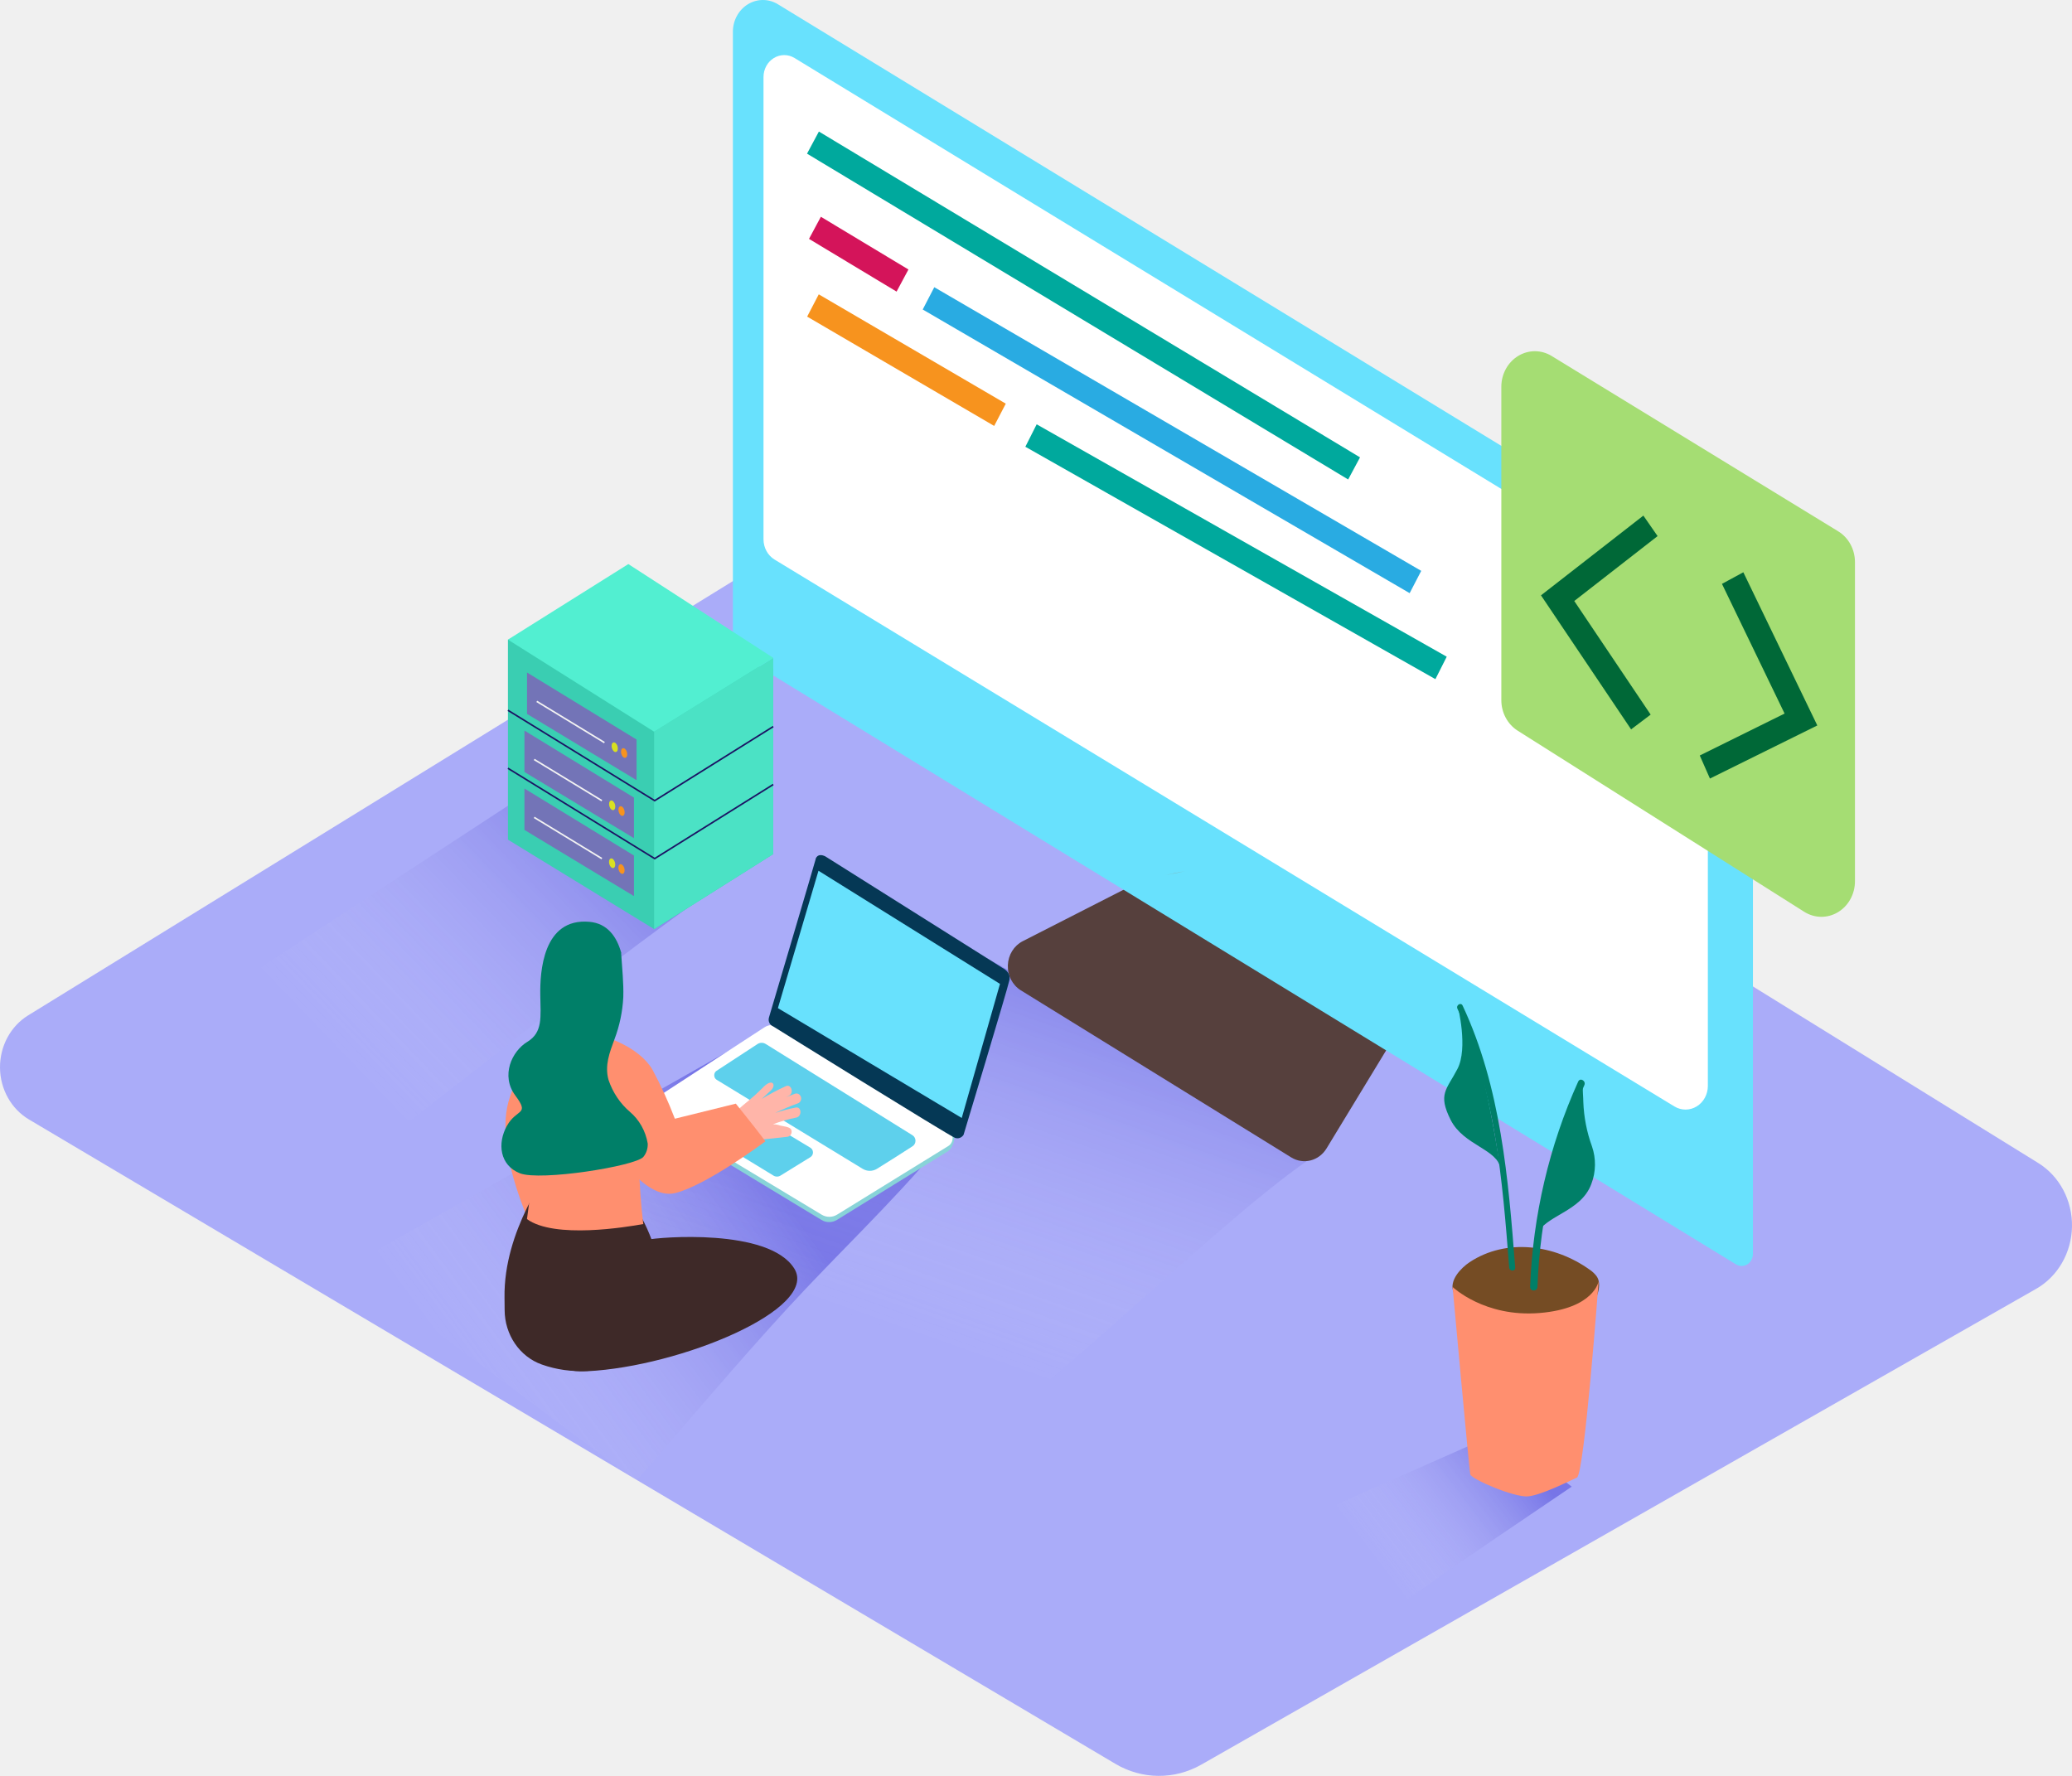
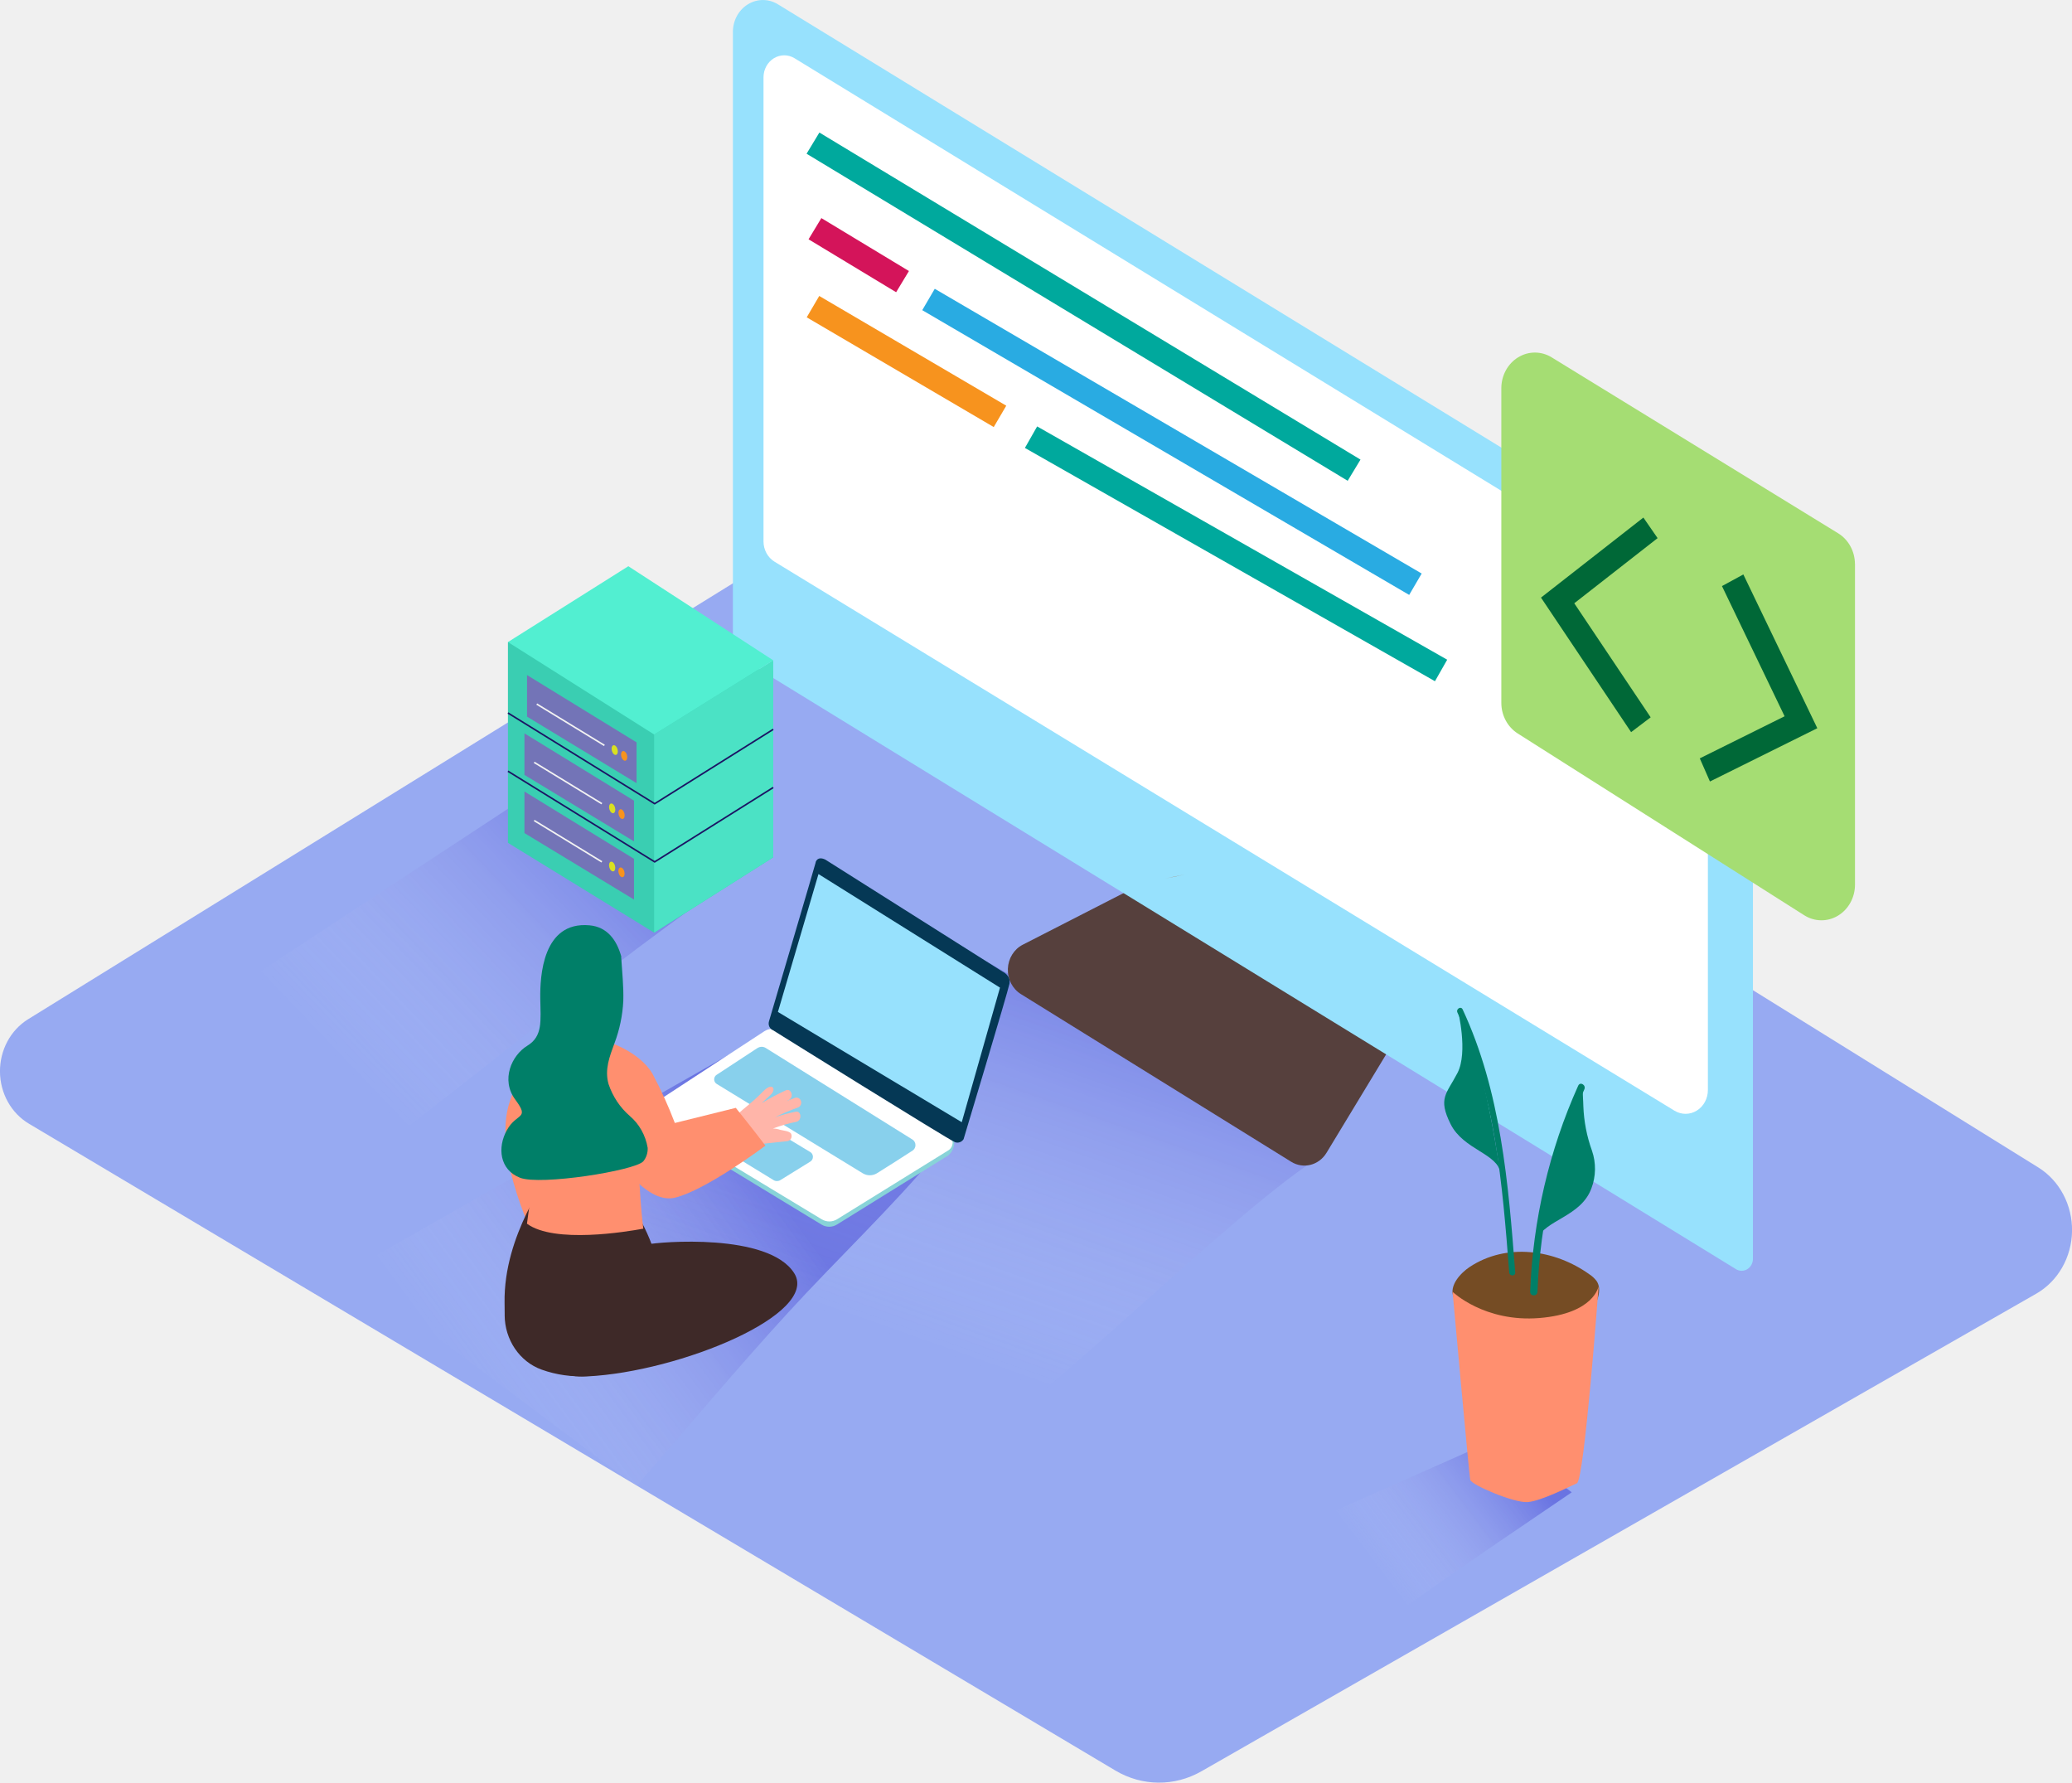
- <svg xmlns="http://www.w3.org/2000/svg" xmlns:xlink="http://www.w3.org/1999/xlink" width="280" height="240" viewBox="0 0 74.083 63.5" version="1.1" id="svg5">
+ <svg xmlns="http://www.w3.org/2000/svg" xmlns:xlink="http://www.w3.org/1999/xlink" width="186" height="160" viewBox="0 0 49.212 42.333" version="1.1" id="svg5">
  <defs id="defs2">
    <linearGradient id="linear-gradient" x1="104.12" y1="230.54" x2="151.94" y2="193.21" gradientUnits="userSpaceOnUse">
      <stop offset="0" stop-color="#fff" stop-opacity="0" id="stop6669" />
      <stop offset="0.98" stop-color="#0800bf" id="stop6671" />
    </linearGradient>
-     <linearGradient id="linear-gradient-2" x1="83.23" y1="179.7" x2="129.79" y2="132.33" xlink:href="#linear-gradient" />
-     <linearGradient id="linear-gradient-3" x1="175.78" y1="221.98" x2="199.13" y2="151.92" xlink:href="#linear-gradient" />
-     <linearGradient id="linear-gradient-4" x1="253.03" y1="255.51" x2="276.6" y2="236.51" xlink:href="#linear-gradient" />
-     <linearGradient xlink:href="#linear-gradient" id="linearGradient7431" gradientUnits="userSpaceOnUse" x1="104.12" y1="230.54" x2="151.94" y2="193.21" />
+     <linearGradient id="linear-gradient-2" x1="83.23" y1="179.7" x2="129.79" y2="132.33" xlink:href="#linear-gradient" gradientTransform="matrix(0.1425543,0,0,0.1516078,-3.64257,-1.822107)" />
+     <linearGradient id="linear-gradient-3" x1="175.78" y1="221.98" x2="199.13" y2="151.92" xlink:href="#linear-gradient" gradientTransform="matrix(0.1425543,0,0,0.1516078,-3.64257,-1.822107)" />
+     <linearGradient id="linear-gradient-4" x1="253.03" y1="255.51" x2="276.6" y2="236.51" xlink:href="#linear-gradient" gradientTransform="matrix(0.1425543,0,0,0.1516078,-3.64257,-1.822107)" />
+     <linearGradient xlink:href="#linear-gradient" id="linearGradient7431" gradientUnits="userSpaceOnUse" x1="104.12" y1="230.54" x2="151.94" y2="193.21" gradientTransform="matrix(0.1425543,0,0,0.1516078,-3.64257,-1.822107)" />
  </defs>
  <g id="layer1">
-     <g id="g7338" transform="matrix(0.2145979,0,0,0.2274117,-5.483439,-2.73316)">
-       <path d="m 178.13,85.67 -147.89,86 a 9.42,9.42 0 0 0 0.14,16.37 l 181,101.31 a 14.91,14.91 0 0 0 14.34,0.12 l 139.09,-74.81 a 11.34,11.34 0 0 0 0.35,-19.77 z" fill="#aaacf9" id="path6681" />
-       <path d="m 156.79,217.69 c 8.28,-8.5 17.18,-16.37 25.06,-25.2 L 150,175.63 82.43,211.75 c 12.63,6.62 31.12,20.78 49.17,33.05 8.4,-9.04 16.58,-18.27 25.19,-27.11 z" opacity="0.32" fill="url(#linear-gradient)" id="path6683" style="fill:url(#linearGradient7431)" />
-       <path d="m 105.42,179.79 c 13.91,-10.29 27.77,-20.66 42.28,-30.06 l -29.82,-15.78 -62.82,38.78 c 9.53,5 17.67,11.63 31.17,21.17 6.38,-4.74 12.77,-9.4 19.19,-14.11 z" opacity="0.32" fill="url(#linear-gradient-2)" id="path6685" style="fill:url(#linear-gradient-2)" />
-       <path d="m 184.52,240.26 c 15,-8.07 47.18,-39.41 62,-47.66 L 190,162.69 122.5,198.82 c 15.67,8.18 40.35,28.03 62.02,41.44 z" opacity="0.32" fill="url(#linear-gradient-3)" id="path6687" style="fill:url(#linear-gradient-3)" />
-       <path d="m 214.94,150.86 -19,9.15 a 4.38,4.38 0 0 0 -0.31,7.72 L 240.68,194 a 4.38,4.38 0 0 0 5.89,-1.41 l 10.95,-17" fill="#56403d" id="path6689" />
-       <path d="M 310.42,102.13 155.23,12.73 a 5,5 0 0 0 -7.57,4.37 v 95 a 3.89,3.89 0 0 0 1.95,3.37 l 165.18,95.35 a 1.88,1.88 0 0 0 2.82,-1.63 v -94.62 a 14.35,14.35 0 0 0 -7.19,-12.44 z" fill="#68e1fd" id="path6691" />
-       <path d="m 157.93,21.14 147,84.58 a 10.31,10.31 0 0 1 5.17,8.93 v 68.11 a 3.72,3.72 0 0 1 -5.57,3.23 L 154.6,100 a 3.67,3.67 0 0 1 -1.84,-3.18 V 24.13 a 3.45,3.45 0 0 1 5.17,-2.99 z" fill="#ffffff" id="path6693" />
-       <ellipse cx="221.35" cy="149.29" rx="1.6" ry="0.01" transform="rotate(-10.9,221.4549,149.3179)" fill="#ab643c" id="ellipse6695" />
-       <ellipse cx="298.94" cy="107.8" rx="1.6" ry="1.74" fill="#659fe4" id="ellipse6697" />
-       <ellipse cx="293.84" cy="105.27" rx="1.6" ry="1.74" fill="#c5e9ff" id="ellipse6699" />
-       <polyline points="133.75 185.84 133.74 186.79 134.22 187.39" fill="#adcee1" id="polyline6701" />
-       <path d="m 152.91,174.34 -18.62,11.43 a 1.15,1.15 0 0 0 0,2 l 28.12,16.06 a 2.58,2.58 0 0 0 2.58,0 L 183.55,193 c 1.35,-1.1 1.26,-3.18 0,-3.27 l -28,-15.43 a 2.62,2.62 0 0 0 -2.64,0.04 z" fill="#88d3d8" id="path6703" />
-       <path d="M 152.91,173.55 134.29,185 a 1.15,1.15 0 0 0 0,2 l 28.15,16 a 2.58,2.58 0 0 0 2.58,0 l 18.53,-10.79 a 1.43,1.43 0 0 0 0,-2.48 l -28,-16.22 a 2.62,2.62 0 0 0 -2.64,0.04 z" fill="#ffffff" id="path6705" />
-       <path d="m 153.67,172 c 0,0 7.81,-24.86 7.77,-24.86 -0.04,0 0.24,-1.11 1.62,-0.47 l 29.52,17.54 c 0,0 1.43,0.59 1.15,1.92 -0.28,1.33 -7.64,24.33 -7.64,24.33 a 1.25,1.25 0 0 1 -1.4,0.48 c -0.9,-0.28 -30.33,-17.54 -30.33,-17.54 a 1.13,1.13 0 0 1 -0.69,-1.4 z" fill="#053855" id="path6707" />
-       <polygon points="192.16,166.72 185.79,187.8 155.16,170.53 161.92,148.93 " fill="#68e1fd" id="polygon6709" />
-       <path d="m 151.76,176.18 -6.81,4.2 a 0.82,0.82 0 0 0 0,1.41 l 24.32,14 a 2.4,2.4 0 0 0 2.4,0 c 1.57,-0.91 4.27,-2.54 5.93,-3.55 a 1,1 0 0 0 0,-1.71 l -24.47,-14.36 a 1.33,1.33 0 0 0 -1.37,0.01 z" fill="#68e1fd" id="path6711" />
-       <path d="m 152.08,187.66 8.49,4.82 a 0.85,0.85 0 0 1 0,1.48 l -5,2.91 a 1.13,1.13 0 0 1 -1.13,0 l -8.69,-5 a 0.71,0.71 0 0 1 0,-1.24 l 5.22,-3 a 1.13,1.13 0 0 1 1.11,0.03 z" fill="#68e1fd" id="path6713" />
-       <path d="m 151.76,176.18 -6.81,4.2 a 0.82,0.82 0 0 0 0,1.41 l 24.32,14 a 2.4,2.4 0 0 0 2.4,0 c 1.57,-0.91 4.27,-2.54 5.93,-3.55 a 1,1 0 0 0 0,-1.71 l -24.47,-14.36 a 1.33,1.33 0 0 0 -1.37,0.01 z" fill="#053855" opacity="0.1" id="path6715" />
-       <path d="m 152.08,187.66 8.49,4.82 a 0.85,0.85 0 0 1 0,1.48 l -5,2.91 a 1.13,1.13 0 0 1 -1.13,0 l -8.69,-5 a 0.71,0.71 0 0 1 0,-1.24 l 5.22,-3 a 1.13,1.13 0 0 1 1.11,0.03 z" fill="#053855" opacity="0.1" id="path6717" />
-       <path d="m 119.25,171.72 a 30.08,30.08 0 0 0 -8.76,12.84 c -3.08,8.49 4.61,22.38 4.61,22.38 l 12,-9.46" fill="#ff8f6f" id="path6719" />
-       <path d="m 109.63,218 a 9.06,9.06 0 0 0 6.17,8.56 20,20 0 0 0 7.63,1 c 5.3,-0.34 9.94,-2.82 13.84,-6.24 -0.74,-9.4 -3.39,-16 -5.66,-19.15 l -14.48,-7 c -0.07,1.31 -7.7,10.15 -7.52,20.92 q 0.01,1.01 0.02,1.91 z" fill="#3e2928" id="path6721" />
-       <path d="M 131.35,186 116,185.25 113.35,203.7 c 4.57,3.15 16.64,1.25 19.38,0.78 C 131.92,198.37 132,192.1 131.35,186 Z" fill="#ff8f6f" id="path6723" />
-       <path d="m 154,183.46 -1.54,1.35 a 39.65,39.65 0 0 1 4,-2 c 0.93,-0.42 1.44,1.08 0.52,1.5 l -0.47,0.22 q 0.74,-0.28 1.49,-0.54 a 0.794,0.794 0 0 1 0.52,1.5 41.19,41.19 0 0 0 -3.83,1.53 28.15,28.15 0 0 1 3.43,-0.86 c 1,-0.19 1.09,1.4 0.1,1.58 a 25.06,25.06 0 0 0 -3.88,1.05 3.79,3.79 0 0 1 1.19,0.2 c 0.46,0.12 1.64,0.19 1.85,0.65 a 0.8,0.8 0 0 1 -0.65,1.12 l -5.95,0.61 a 7.11,7.11 0 0 0 -1.6,1.25 27.61,27.61 0 0 0 -1.91,-2.05 22.76,22.76 0 0 0 -1.87,-1.64 q 0.88,-0.84 1.8,-1.63 c 0.13,-0.18 0.45,-0.09 0.81,-0.39 2,-1.72 2.47,-1.84 4.65,-3.89 1.61,-1.6 2.28,-0.38 1.34,0.44 z" fill="#ffb5a9" id="path6725" />
-       <path d="m 126.39,175.06 c 0,0 5.59,1.51 7.86,5.13 a 63.93,63.93 0 0 1 3.74,7.73 l 10.16,-2.37 c 0,0 2.95,3.45 4.94,5.92 0,0 -9.92,7 -15.1,8.15 -5.18,1.15 -10.68,-7.7 -10.68,-7.7 0,0 -1.14,3.66 -0.92,-0.25" fill="#ff8f6f" id="path6727" />
-       <path d="m 130.48,186.82 a 11.33,11.33 0 0 1 -3.54,-5 c -0.67,-2.28 0.17,-4.29 1,-6.42 a 20.68,20.68 0 0 0 1.46,-6.6 c 0.07,-2.23 -0.19,-4.45 -0.34,-6.67 a 0.64,0.64 0 0 1 0,-0.29 c -0.74,-2.51 -2.28,-4.63 -5.3,-4.88 -7.81,-0.66 -8.25,8 -8.19,11.5 0.06,3.5 0.43,5.89 -2.16,7.37 -2.59,1.48 -4.46,5.32 -2,8.44 2.46,3.12 0.25,2 -1.39,4.75 -1.64,2.75 -1.22,6.23 2.16,7.48 3.38,1.25 19.1,-1.1 20.55,-2.56 a 3,3 0 0 0 0.74,-2.12 8.24,8.24 0 0 0 -2.99,-5 z" fill="#007f68" id="path6729" />
-       <path d="m 133.39,206.95 c 1.89,-0.41 20.21,-1.87 24.48,4.5 4.27,6.37 -19,15.44 -34.44,16.17 -15.44,0.73 1.67,-18.89 9.96,-20.67 z" fill="#3e2928" id="path6731" />
-       <polyline points="110.18 112.59 110.18 144.04 134.54 158.11 154.38 146.31 154.38 117.09" fill="#3aceb2" id="polyline6733" />
-       <polygon points="134.54,127.07 154.38,115.45 154.38,146.31 134.54,158.11 " fill="#4be2c5" id="polygon6735" />
-       <polygon points="110.18,112.59 134.54,127.07 154.38,115.45 130.24,100.71 " fill="#52efd1" id="polygon6737" />
-       <polygon points="113.36,124.27 131.61,134.69 131.61,128.3 113.36,117.76 " fill="#7374b7" id="polygon6739" />
-       <ellipse cx="129.54" cy="130.41" rx="0.49" ry="0.78" transform="rotate(-17.06,129.5666,130.4182)" fill="#f7931e" id="ellipse6741" />
-       <ellipse cx="127.98" cy="129.5" rx="0.49" ry="0.78" transform="rotate(-17.06,127.9948,129.5348)" fill="#d9e021" id="ellipse6743" />
-       <line x1="126.26" y1="128.78" x2="114.98" y2="122.3" fill="none" stroke="#f2f2f2" stroke-miterlimit="10" stroke-width="0.25" id="line6745" />
-       <polygon points="112.93,133.4 131.18,143.81 131.18,137.43 112.93,126.89 " fill="#7374b7" id="polygon6747" />
-       <ellipse cx="129.11" cy="139.54" rx="0.49" ry="0.78" transform="rotate(-17.06,129.1167,139.554)" fill="#f7931e" id="ellipse6749" />
-       <ellipse cx="127.55" cy="138.63" rx="0.49" ry="0.78" transform="rotate(-17.06,127.5832,138.6423)" fill="#d9e021" id="ellipse6751" />
-       <line x1="125.83" y1="137.91" x2="114.55" y2="131.43" fill="none" stroke="#f2f2f2" stroke-miterlimit="10" stroke-width="0.25" id="line6753" />
-       <polygon points="112.93,142.51 131.18,152.92 131.18,146.54 112.93,136 " fill="#7374b7" id="polygon6755" />
-       <ellipse cx="129.11" cy="148.65" rx="0.49" ry="0.78" transform="rotate(-17.06,129.1435,148.6932)" fill="#f7931e" id="ellipse6757" />
-       <ellipse cx="127.55" cy="147.74" rx="0.49" ry="0.78" transform="rotate(-17.06,127.5767,147.7765)" fill="#d9e021" id="ellipse6759" />
-       <line x1="125.83" y1="147.02" x2="114.55" y2="140.54" fill="none" stroke="#f2f2f2" stroke-miterlimit="10" stroke-width="0.25" id="line6761" />
-       <polyline points="154.38 126.26 134.63 137.91 110.18 123.7" fill="none" stroke="#1b1464" stroke-miterlimit="10" stroke-width="0.25" id="polyline6763" />
-       <polyline points="154.38 135.37 134.63 147.02 110.18 132.82" fill="none" stroke="#1b1464" stroke-miterlimit="10" stroke-width="0.25" id="polyline6765" />
-       <path d="m 334.61,100.36 v 50.22 a 5.59,5.59 0 0 1 -8.46,4.8 l -47.73,-28.47 a 5.59,5.59 0 0 1 -2.73,-4.8 v -49.3 a 5.59,5.59 0 0 1 8.4,-4.81 l 47.73,27.56 a 5.59,5.59 0 0 1 2.79,4.8 z" fill="#a5dd73" id="path6767" />
-       <path d="m 262.5,261.86 c 8.23,-5.48 16.6,-10.76 24.92,-16.09 l -11.82,-8.63 -45.77,19.11 c 5.53,2.9 13,8.33 20.86,13.86 3.9,-2.8 7.81,-5.59 11.81,-8.25 z" opacity="0.32" fill="url(#linear-gradient-4)" id="path6769" style="fill:url(#linear-gradient-4)" />
-       <path d="m 291.91,213.43 a 2.1,2.1 0 0 0 -0.37,-0.78 4.67,4.67 0 0 0 -1.14,-1 c -5.81,-3.93 -13.86,-5 -20,-1.17 -1.4,0.88 -3.49,2.87 -2.66,4.75 0.48,1.09 1.94,1.73 3,2.17 a 44.57,44.57 0 0 0 10.51,2.74 c 1.3,0.22 2.62,0.44 3.93,0.56 a 5.43,5.43 0 0 0 4.79,-2.05 c 0.88,-1.16 2.35,-3.51 1.94,-5.22 z" fill="#754c24" id="path6771" />
-       <path d="m 267.57,214.37 c 0,0 5.3,4.8 14.46,4.1 9.16,-0.7 9.87,-5 9.87,-5 0,0 -2.37,30.36 -3.62,30.88 -1.25,0.52 -5.93,2.78 -8.19,2.95 -2.26,0.17 -9.4,-2.69 -9.58,-3.48 -0.18,-0.79 -2.94,-29.45 -2.94,-29.45 z" fill="#ff8f6f" id="path6773" />
-       <path d="m 269.24,170.13 c -0.28,-0.57 -1.15,-0.07 -0.86,0.5 6.27,12.64 7.49,26.87 8.62,40.69 0.05,0.63 1.05,0.64 1,0 -1.14,-14.01 -2.4,-28.39 -8.76,-41.19 z" fill="#007f68" id="path6775" />
-       <path d="m 268.44,170.25 c 0,0 1.75,6.56 -0.06,9.84 -1.81,3.28 -3.3,3.93 -1.14,8 2.16,4.07 7.94,4.62 8.32,7.74 0.38,3.12 -2.76,-20.01 -7.12,-25.58 z" fill="#007f68" id="path6777" />
-       <path d="m 288.49,182.09 a 82.45,82.45 0 0 0 -8,32.26 c 0,0.78 1.19,0.77 1.22,0 a 81,81 0 0 1 7.79,-31.66 c 0.38,-0.69 -0.67,-1.31 -1.01,-0.6 z" fill="#007f68" id="path6779" />
-       <path d="m 289.35,185.29 c 0,-0.66 -0.15,-2 -0.08,-3.11 l -0.7,0.44 c -2.38,5.79 -5.94,19.39 -7,23.55 1.45,-3.12 7.38,-3.55 9.12,-8 a 8.19,8.19 0 0 0 0.1,-5.91 21.82,21.82 0 0 1 -1.44,-6.97 z" fill="#007f68" id="path6781" />
-       <polyline points="300.54 94.7 285.07 106.07 298.94 125.54" fill="none" stroke="#006837" stroke-miterlimit="10" stroke-width="4" id="polyline6783" />
-       <polyline points="314.23 102.91 325.61 125.15 309.6 132.62" fill="none" stroke="#006837" stroke-miterlimit="10" stroke-width="4" id="polyline6785" />
-       <line x1="161" y1="34.44" x2="251.16" y2="85.67" fill="none" stroke="#00a99d" stroke-miterlimit="10" stroke-width="4" id="line6787" />
-       <line x1="161.33" y1="47.84" x2="175.92" y2="56.13" fill="none" stroke="#d4145a" stroke-miterlimit="10" stroke-width="4" id="line6789" />
-       <line x1="180.25" y1="58.93" x2="261.38" y2="103.53" fill="none" stroke="#29abe2" stroke-miterlimit="10" stroke-width="4" id="line6791" />
-       <line x1="161" y1="60.05" x2="192.16" y2="77.24" fill="none" stroke="#f7931e" stroke-miterlimit="10" stroke-width="4" id="line6793" />
-       <line x1="197.33" y1="80.5" x2="265.65" y2="117.04" fill="none" stroke="#00a99d" stroke-miterlimit="10" stroke-width="4" id="line6795" />
-     </g>
+     <path d="M 21.751,11.166 0.668,24.204 a 1.343,1.428 0 0 0 0.02,2.482 L 26.491,42.046 a 2.125,2.26 0 0 0 2.044,0.018 L 48.363,30.722 a 1.617,1.719 0 0 0 0.05,-2.997 z" fill="#aaacf9" id="path6681" style="stroke-width:0.147;fill:#97aaf2;fill-opacity:1" />
+     <path d="m 18.709,31.181 c 1.18,-1.289 2.449,-2.482 3.572,-3.821 l -4.54,-2.556 -9.632,5.476 c 1.8,1.004 4.436,3.15 7.009,5.011 1.197,-1.371 2.364,-2.77 3.591,-4.11 z" opacity="0.32" fill="url(#linear-gradient)" id="path6683" style="fill:url(#linearGradient7431);stroke-width:0.147" />
+     <path d="m 11.386,25.435 c 1.983,-1.56 3.959,-3.132 6.027,-4.557 l -4.251,-2.392 -8.955,5.879 c 1.359,0.758 2.519,1.763 4.443,3.21 0.909,-0.719 1.82,-1.425 2.736,-2.139 z" opacity="0.32" fill="url(#linear-gradient-2)" id="path6685" style="fill:url(#linear-gradient-2);stroke-width:0.147" />
+     <path d="m 22.662,34.603 c 2.138,-1.223 6.726,-5.975 8.838,-7.226 l -8.057,-4.535 -9.622,5.478 c 2.234,1.24 5.752,4.25 8.841,6.283 z" opacity="0.32" fill="url(#linear-gradient-3)" id="path6687" style="fill:url(#linear-gradient-3);stroke-width:0.147" />
+     <path d="m 26.998,21.049 -2.709,1.387 a 0.624,0.664 0 0 0 -0.044,1.17 l 6.422,3.983 a 0.624,0.664 0 0 0 0.84,-0.214 l 1.561,-2.577" fill="#56403d" id="path6689" style="stroke-width:0.147" />
+     <path d="M 40.609,13.662 18.486,0.108 A 0.713,0.758 0 0 0 17.407,0.77 V 15.173 a 0.555,0.59 0 0 0 0.278,0.511 l 23.547,14.456 a 0.268,0.285 0 0 0 0.402,-0.247 V 15.548 a 2.046,2.176 0 0 0 -1.025,-1.886 z" fill="#68e1fd" id="path6691" style="stroke-width:0.147;fill:#97e1fd;fill-opacity:1" />
+     <path d="M 18.871,1.383 39.827,14.206 a 1.47,1.563 0 0 1 0.737,1.354 V 25.886 a 0.53,0.564 0 0 1 -0.794,0.49 L 18.396,13.339 a 0.523,0.556 0 0 1 -0.262,-0.482 V 1.836 a 0.492,0.523 0 0 1 0.737,-0.453 z" fill="#ffffff" id="path6693" style="stroke-width:0.147" />
+     <ellipse cx="23.762" cy="25.998" rx="0.229" ry="0.002" transform="matrix(0.979666,-0.2006352,0.1781728,0.9839992,0,0)" fill="#ab643c" id="ellipse6695" style="stroke-width:0.147" />
+     <ellipse cx="38.973" cy="14.521" rx="0.228" ry="0.264" fill="#659fe4" id="ellipse6697" style="stroke-width:0.147" />
+     <ellipse cx="38.246" cy="14.138" rx="0.228" ry="0.264" fill="#c5e9ff" id="ellipse6699" style="stroke-width:0.147" />
+     <polyline points="133.75 185.84 133.74 186.79 134.22 187.39" fill="#adcee1" id="polyline6701" transform="matrix(0.1425543,0,0,0.1516078,-3.64257,-1.822107)" />
+     <path d="M 18.155,24.609 15.501,26.342 a 0.164,0.174 0 0 0 0,0.303 l 4.009,2.435 a 0.368,0.391 0 0 0 0.368,0 l 2.646,-1.642 c 0.192,-0.167 0.18,-0.482 0,-0.496 l -3.992,-2.339 a 0.373,0.397 0 0 0 -0.376,0.006 z" fill="#88d3d8" id="path6703" style="stroke-width:0.147" />
+     <path d="m 18.155,24.489 -2.654,1.736 a 0.164,0.174 0 0 0 0,0.303 l 4.013,2.426 a 0.368,0.391 0 0 0 0.368,0 l 2.642,-1.636 a 0.204,0.217 0 0 0 0,-0.376 l -3.992,-2.459 a 0.373,0.397 0 0 0 -0.376,0.006 z" fill="#ffffff" id="path6705" style="stroke-width:0.147" />
+     <path d="m 18.264,24.254 c 0,0 1.113,-3.769 1.108,-3.769 -0.006,0 0.034,-0.168 0.231,-0.071 l 4.208,2.659 c 0,0 0.204,0.089 0.164,0.291 -0.04,0.202 -1.089,3.689 -1.089,3.689 a 0.178,0.19 0 0 1 -0.2,0.073 c -0.128,-0.042 -4.324,-2.659 -4.324,-2.659 a 0.161,0.171 0 0 1 -0.098,-0.212 z" fill="#053855" id="path6707" style="stroke-width:0.147" />
+     <polygon points="192.16,166.72 185.79,187.8 155.16,170.53 161.92,148.93 " fill="#68e1fd" id="polygon6709" transform="matrix(0.1425543,0,0,0.1516078,-3.64257,-1.822107)" style="fill:#97e1fd;fill-opacity:1" />
+     <path d="m 17.991,24.888 -0.971,0.637 a 0.117,0.124 0 0 0 0,0.214 L 20.488,27.861 a 0.342,0.364 0 0 0 0.342,0 c 0.224,-0.138 0.609,-0.385 0.845,-0.538 a 0.143,0.152 0 0 0 0,-0.259 l -3.488,-2.177 a 0.19,0.202 0 0 0 -0.195,0.002 z" fill="#68e1fd" id="path6711" style="stroke-width:0.147;fill:#97e1fd;fill-opacity:1" />
+     <path d="m 18.037,26.629 1.21,0.731 a 0.121,0.129 0 0 1 0,0.224 l -0.713,0.441 a 0.161,0.171 0 0 1 -0.161,0 l -1.239,-0.758 a 0.101,0.108 0 0 1 0,-0.188 l 0.744,-0.455 a 0.161,0.171 0 0 1 0.158,0.004 z" fill="#68e1fd" id="path6713" style="stroke-width:0.147;fill:#97e1fd;fill-opacity:1" />
+     <path d="m 17.991,24.888 -0.971,0.637 a 0.117,0.124 0 0 0 0,0.214 L 20.488,27.861 a 0.342,0.364 0 0 0 0.342,0 c 0.224,-0.138 0.609,-0.385 0.845,-0.538 a 0.143,0.152 0 0 0 0,-0.259 l -3.488,-2.177 a 0.19,0.202 0 0 0 -0.195,0.002 z" fill="#053855" opacity="0.1" id="path6715" style="stroke-width:0.147" />
+     <path d="m 18.037,26.629 1.21,0.731 a 0.121,0.129 0 0 1 0,0.224 l -0.713,0.441 a 0.161,0.171 0 0 1 -0.161,0 l -1.239,-0.758 a 0.101,0.108 0 0 1 0,-0.188 l 0.744,-0.455 a 0.161,0.171 0 0 1 0.158,0.004 z" fill="#053855" opacity="0.1" id="path6717" style="stroke-width:0.147" />
+     <path d="m 13.357,24.212 a 4.288,4.56 0 0 0 -1.249,1.947 c -0.439,1.287 0.657,3.393 0.657,3.393 l 1.711,-1.434" fill="#ff8f6f" id="path6719" style="stroke-width:0.147" />
+     <path d="m 11.986,31.228 a 1.292,1.374 0 0 0 0.88,1.298 2.851,3.032 0 0 0 1.088,0.152 c 0.756,-0.052 1.417,-0.428 1.973,-0.946 -0.105,-1.425 -0.483,-2.426 -0.807,-2.903 l -2.064,-1.061 c -0.01,0.199 -1.098,1.539 -1.072,3.172 q 0.001,0.153 0.003,0.29 z" fill="#3e2928" id="path6721" style="stroke-width:0.147" />
+     <path d="m 15.082,26.377 -2.188,-0.114 -0.378,2.797 c 0.651,0.478 2.372,0.19 2.763,0.118 C 15.163,28.252 15.175,27.302 15.082,26.377 Z" fill="#ff8f6f" id="path6723" style="stroke-width:0.147" />
+     <path d="m 18.311,25.992 -0.22,0.205 a 5.652,6.011 0 0 1 0.57,-0.303 c 0.133,-0.064 0.205,0.164 0.074,0.227 l -0.067,0.033 q 0.105,-0.042 0.212,-0.082 a 0.113,0.12 0 0 1 0.074,0.227 5.872,6.245 0 0 0 -0.546,0.232 4.013,4.268 0 0 1 0.489,-0.13 c 0.143,-0.029 0.155,0.212 0.014,0.24 a 3.572,3.799 0 0 0 -0.553,0.159 0.54,0.575 0 0 1 0.17,0.03 c 0.066,0.018 0.234,0.029 0.264,0.099 a 0.114,0.121 0 0 1 -0.093,0.17 l -0.848,0.092 a 1.014,1.078 0 0 0 -0.228,0.19 3.936,4.186 0 0 0 -0.272,-0.311 3.245,3.451 0 0 0 -0.267,-0.249 q 0.125,-0.127 0.257,-0.247 c 0.019,-0.027 0.064,-0.014 0.115,-0.059 0.285,-0.261 0.352,-0.279 0.663,-0.59 0.23,-0.243 0.325,-0.058 0.191,0.067 z" fill="#ffb5a9" id="path6725" style="stroke-width:0.147" />
+     <path d="m 14.375,24.718 c 0,0 0.797,0.229 1.12,0.778 a 9.113,9.692 0 0 1 0.533,1.172 l 1.448,-0.359 c 0,0 0.421,0.523 0.704,0.898 0,0 -1.414,1.061 -2.153,1.236 -0.738,0.174 -1.522,-1.167 -1.522,-1.167 0,0 -0.163,0.555 -0.131,-0.038" fill="#ff8f6f" id="path6727" style="stroke-width:0.147" />
+     <path d="m 14.958,26.501 a 1.615,1.718 0 0 1 -0.505,-0.758 c -0.096,-0.346 0.024,-0.65 0.143,-0.973 a 2.948,3.135 0 0 0 0.208,-1.001 c 0.01,-0.338 -0.027,-0.675 -0.048,-1.011 a 0.091,0.097 0 0 1 0,-0.044 C 14.65,22.334 14.43,22.012 14,21.974 c -1.113,-0.1 -1.176,1.213 -1.168,1.743 0.009,0.531 0.061,0.893 -0.308,1.117 -0.369,0.224 -0.636,0.807 -0.285,1.28 0.351,0.473 0.036,0.303 -0.198,0.72 -0.234,0.417 -0.174,0.945 0.308,1.134 0.482,0.19 2.723,-0.167 2.929,-0.388 a 0.428,0.455 0 0 0 0.105,-0.321 1.175,1.249 0 0 0 -0.426,-0.758 z" fill="#007f68" id="path6729" style="stroke-width:0.147" />
+     <path d="m 15.373,29.553 c 0.269,-0.062 2.881,-0.284 3.49,0.682 0.609,0.966 -2.709,2.341 -4.91,2.451 -2.201,0.111 0.238,-2.864 1.42,-3.134 z" fill="#3e2928" id="path6731" style="stroke-width:0.147" />
+     <polyline points="110.18 112.59 110.18 144.04 134.54 158.11 154.38 146.31 154.38 117.09" fill="#3aceb2" id="polyline6733" transform="matrix(0.1425543,0,0,0.1516078,-3.64257,-1.822107)" />
+     <polygon points="134.54,127.07 154.38,115.45 154.38,146.31 134.54,158.11 " fill="#4be2c5" id="polygon6735" transform="matrix(0.1425543,0,0,0.1516078,-3.64257,-1.822107)" />
+     <polygon points="110.18,112.59 134.54,127.07 154.38,115.45 130.24,100.71 " fill="#52efd1" id="polygon6737" transform="matrix(0.1425543,0,0,0.1516078,-3.64257,-1.822107)" />
+     <polygon points="113.36,124.27 131.61,134.69 131.61,128.3 113.36,117.76 " fill="#7374b7" id="polygon6739" transform="matrix(0.1425543,0,0,0.1516078,-3.64257,-1.822107)" />
+     <ellipse cx="9.272" cy="21.677" rx="0.07" ry="0.118" transform="matrix(0.9506517,-0.31026,0.2772396,0.9608008,0,0)" fill="#f7931e" id="ellipse6741" style="stroke-width:0.147" />
+     <ellipse cx="9.095" cy="21.476" rx="0.07" ry="0.118" transform="matrix(0.9506517,-0.31026,0.2772396,0.9608008,0,0)" fill="#d9e021" id="ellipse6743" style="stroke-width:0.147" />
+     <line x1="14.356" y1="17.702" x2="12.748" y2="16.72" fill="none" stroke="#f2f2f2" stroke-miterlimit="10" stroke-width="0.037" id="line6745" />
+     <polygon points="112.93,133.4 131.18,143.81 131.18,137.43 112.93,126.89 " fill="#7374b7" id="polygon6747" transform="matrix(0.1425543,0,0,0.1516078,-3.64257,-1.822107)" />
+     <ellipse cx="8.829" cy="22.973" rx="0.07" ry="0.118" transform="matrix(0.9506517,-0.31026,0.2772396,0.9608008,0,0)" fill="#f7931e" id="ellipse6749" style="stroke-width:0.147" />
+     <ellipse cx="8.653" cy="22.774" rx="0.07" ry="0.118" transform="matrix(0.9506517,-0.31026,0.2772396,0.9608008,0,0)" fill="#d9e021" id="ellipse6751" style="stroke-width:0.147" />
+     <line x1="14.295" y1="19.086" x2="12.687" y2="18.104" fill="none" stroke="#f2f2f2" stroke-miterlimit="10" stroke-width="0.037" id="line6753" />
+     <polygon points="112.93,142.51 131.18,152.92 131.18,146.54 112.93,136 " fill="#7374b7" id="polygon6755" transform="matrix(0.1425543,0,0,0.1516078,-3.64257,-1.822107)" />
+     <ellipse cx="8.444" cy="24.288" rx="0.07" ry="0.118" transform="matrix(0.9506517,-0.31026,0.2772396,0.9608008,0,0)" fill="#f7931e" id="ellipse6757" style="stroke-width:0.147" />
+     <ellipse cx="8.269" cy="24.088" rx="0.07" ry="0.118" transform="matrix(0.9506517,-0.31026,0.2772396,0.9608008,0,0)" fill="#d9e021" id="ellipse6759" style="stroke-width:0.147" />
+     <line x1="14.295" y1="20.467" x2="12.687" y2="19.485" fill="none" stroke="#f2f2f2" stroke-miterlimit="10" stroke-width="0.037" id="line6761" />
+     <polyline points="154.38 126.26 134.63 137.91 110.18 123.7" fill="none" stroke="#1b1464" stroke-miterlimit="10" stroke-width="0.25" id="polyline6763" transform="matrix(0.1425543,0,0,0.1516078,-3.64257,-1.822107)" />
+     <polyline points="154.38 135.37 134.63 147.02 110.18 132.82" fill="none" stroke="#1b1464" stroke-miterlimit="10" stroke-width="0.25" id="polyline6765" transform="matrix(0.1425543,0,0,0.1516078,-3.64257,-1.822107)" />
+     <path d="M 44.058,13.393 V 21.007 a 0.797,0.847 0 0 1 -1.206,0.728 L 36.047,17.418 A 0.797,0.847 0 0 1 35.658,16.691 V 9.216 a 0.797,0.847 0 0 1 1.197,-0.729 l 6.804,4.178 a 0.797,0.847 0 0 1 0.398,0.728 z" fill="#a5dd73" id="path6767" style="stroke-width:0.147" />
+     <path d="m 33.778,37.878 c 1.173,-0.831 2.366,-1.631 3.552,-2.439 L 35.645,34.13 29.121,37.027 c 0.788,0.44 1.853,1.263 2.974,2.101 0.556,-0.425 1.113,-0.847 1.684,-1.251 z" opacity="0.32" fill="url(#linear-gradient-4)" id="path6769" style="fill:url(#linear-gradient-4);stroke-width:0.147" />
+     <path d="M 37.97,30.536 A 0.299,0.318 0 0 0 37.918,30.417 0.666,0.708 0 0 0 37.755,30.266 c -0.828,-0.596 -1.976,-0.758 -2.851,-0.177 -0.2,0.133 -0.498,0.435 -0.379,0.72 0.068,0.165 0.277,0.262 0.428,0.329 a 6.354,6.757 0 0 0 1.498,0.415 c 0.185,0.033 0.373,0.067 0.56,0.085 a 0.774,0.823 0 0 0 0.683,-0.311 c 0.125,-0.176 0.335,-0.532 0.277,-0.791 z" fill="#754c24" id="path6771" style="stroke-width:0.147" />
+     <path d="m 34.501,30.678 c 0,0 0.756,0.728 2.061,0.622 1.306,-0.106 1.407,-0.758 1.407,-0.758 0,0 -0.338,4.603 -0.516,4.682 -0.178,0.079 -0.845,0.421 -1.168,0.447 -0.322,0.026 -1.34,-0.408 -1.366,-0.528 -0.026,-0.12 -0.419,-4.465 -0.419,-4.465 z" fill="#ff8f6f" id="path6773" style="stroke-width:0.147" />
+     <path d="m 34.739,23.971 c -0.04,-0.086 -0.164,-0.011 -0.123,0.076 0.894,1.916 1.068,4.074 1.229,6.169 0.007,0.096 0.15,0.097 0.143,0 -0.163,-2.124 -0.342,-4.304 -1.249,-6.245 z" fill="#007f68" id="path6775" style="stroke-width:0.147" />
+     <path d="m 34.625,23.989 c 0,0 0.249,0.995 -0.009,1.492 -0.258,0.497 -0.47,0.596 -0.163,1.213 0.308,0.617 1.132,0.7 1.186,1.173 0.054,0.473 -0.393,-3.034 -1.015,-3.878 z" fill="#007f68" id="path6777" style="stroke-width:0.147" />
+     <path d="m 37.483,25.784 a 11.754,12.5 0 0 0 -1.14,4.891 c 0,0.118 0.17,0.117 0.174,0 a 11.547,12.28 0 0 1 1.11,-4.8 c 0.054,-0.105 -0.096,-0.199 -0.144,-0.091 z" fill="#007f68" id="path6779" style="stroke-width:0.147" />
+     <path d="m 37.606,26.269 c 0,-0.1 -0.021,-0.303 -0.011,-0.471 l -0.1,0.067 c -0.339,0.878 -0.847,2.94 -0.998,3.57 0.207,-0.473 1.052,-0.538 1.3,-1.213 a 1.168,1.242 0 0 0 0.014,-0.896 3.111,3.308 0 0 1 -0.205,-1.057 z" fill="#007f68" id="path6781" style="stroke-width:0.147" />
+     <polyline points="300.54 94.7 285.07 106.07 298.94 125.54" fill="none" stroke="#006837" stroke-miterlimit="10" stroke-width="4" id="polyline6783" transform="matrix(0.1425543,0,0,0.1516078,-3.64257,-1.822107)" />
+     <polyline points="314.23 102.91 325.61 125.15 309.6 132.62" fill="none" stroke="#006837" stroke-miterlimit="10" stroke-width="4" id="polyline6785" transform="matrix(0.1425543,0,0,0.1516078,-3.64257,-1.822107)" />
+     <line x1="19.309" y1="3.399" x2="32.161" y2="11.166" fill="none" stroke="#00a99d" stroke-miterlimit="10" stroke-width="0.588" id="line6787" />
+     <line x1="19.356" y1="5.431" x2="21.436" y2="6.688" fill="none" stroke="#d4145a" stroke-miterlimit="10" stroke-width="0.588" id="line6789" />
+     <line x1="22.053" y1="7.112" x2="33.618" y2="13.874" fill="none" stroke="#29abe2" stroke-miterlimit="10" stroke-width="0.588" id="line6791" />
+     <line x1="19.309" y1="7.282" x2="23.751" y2="9.888" fill="none" stroke="#f7931e" stroke-miterlimit="10" stroke-width="0.588" id="line6793" />
+     <line x1="24.488" y1="10.382" x2="34.227" y2="15.922" fill="none" stroke="#00a99d" stroke-miterlimit="10" stroke-width="0.588" id="line6795" />
  </g>
</svg>
